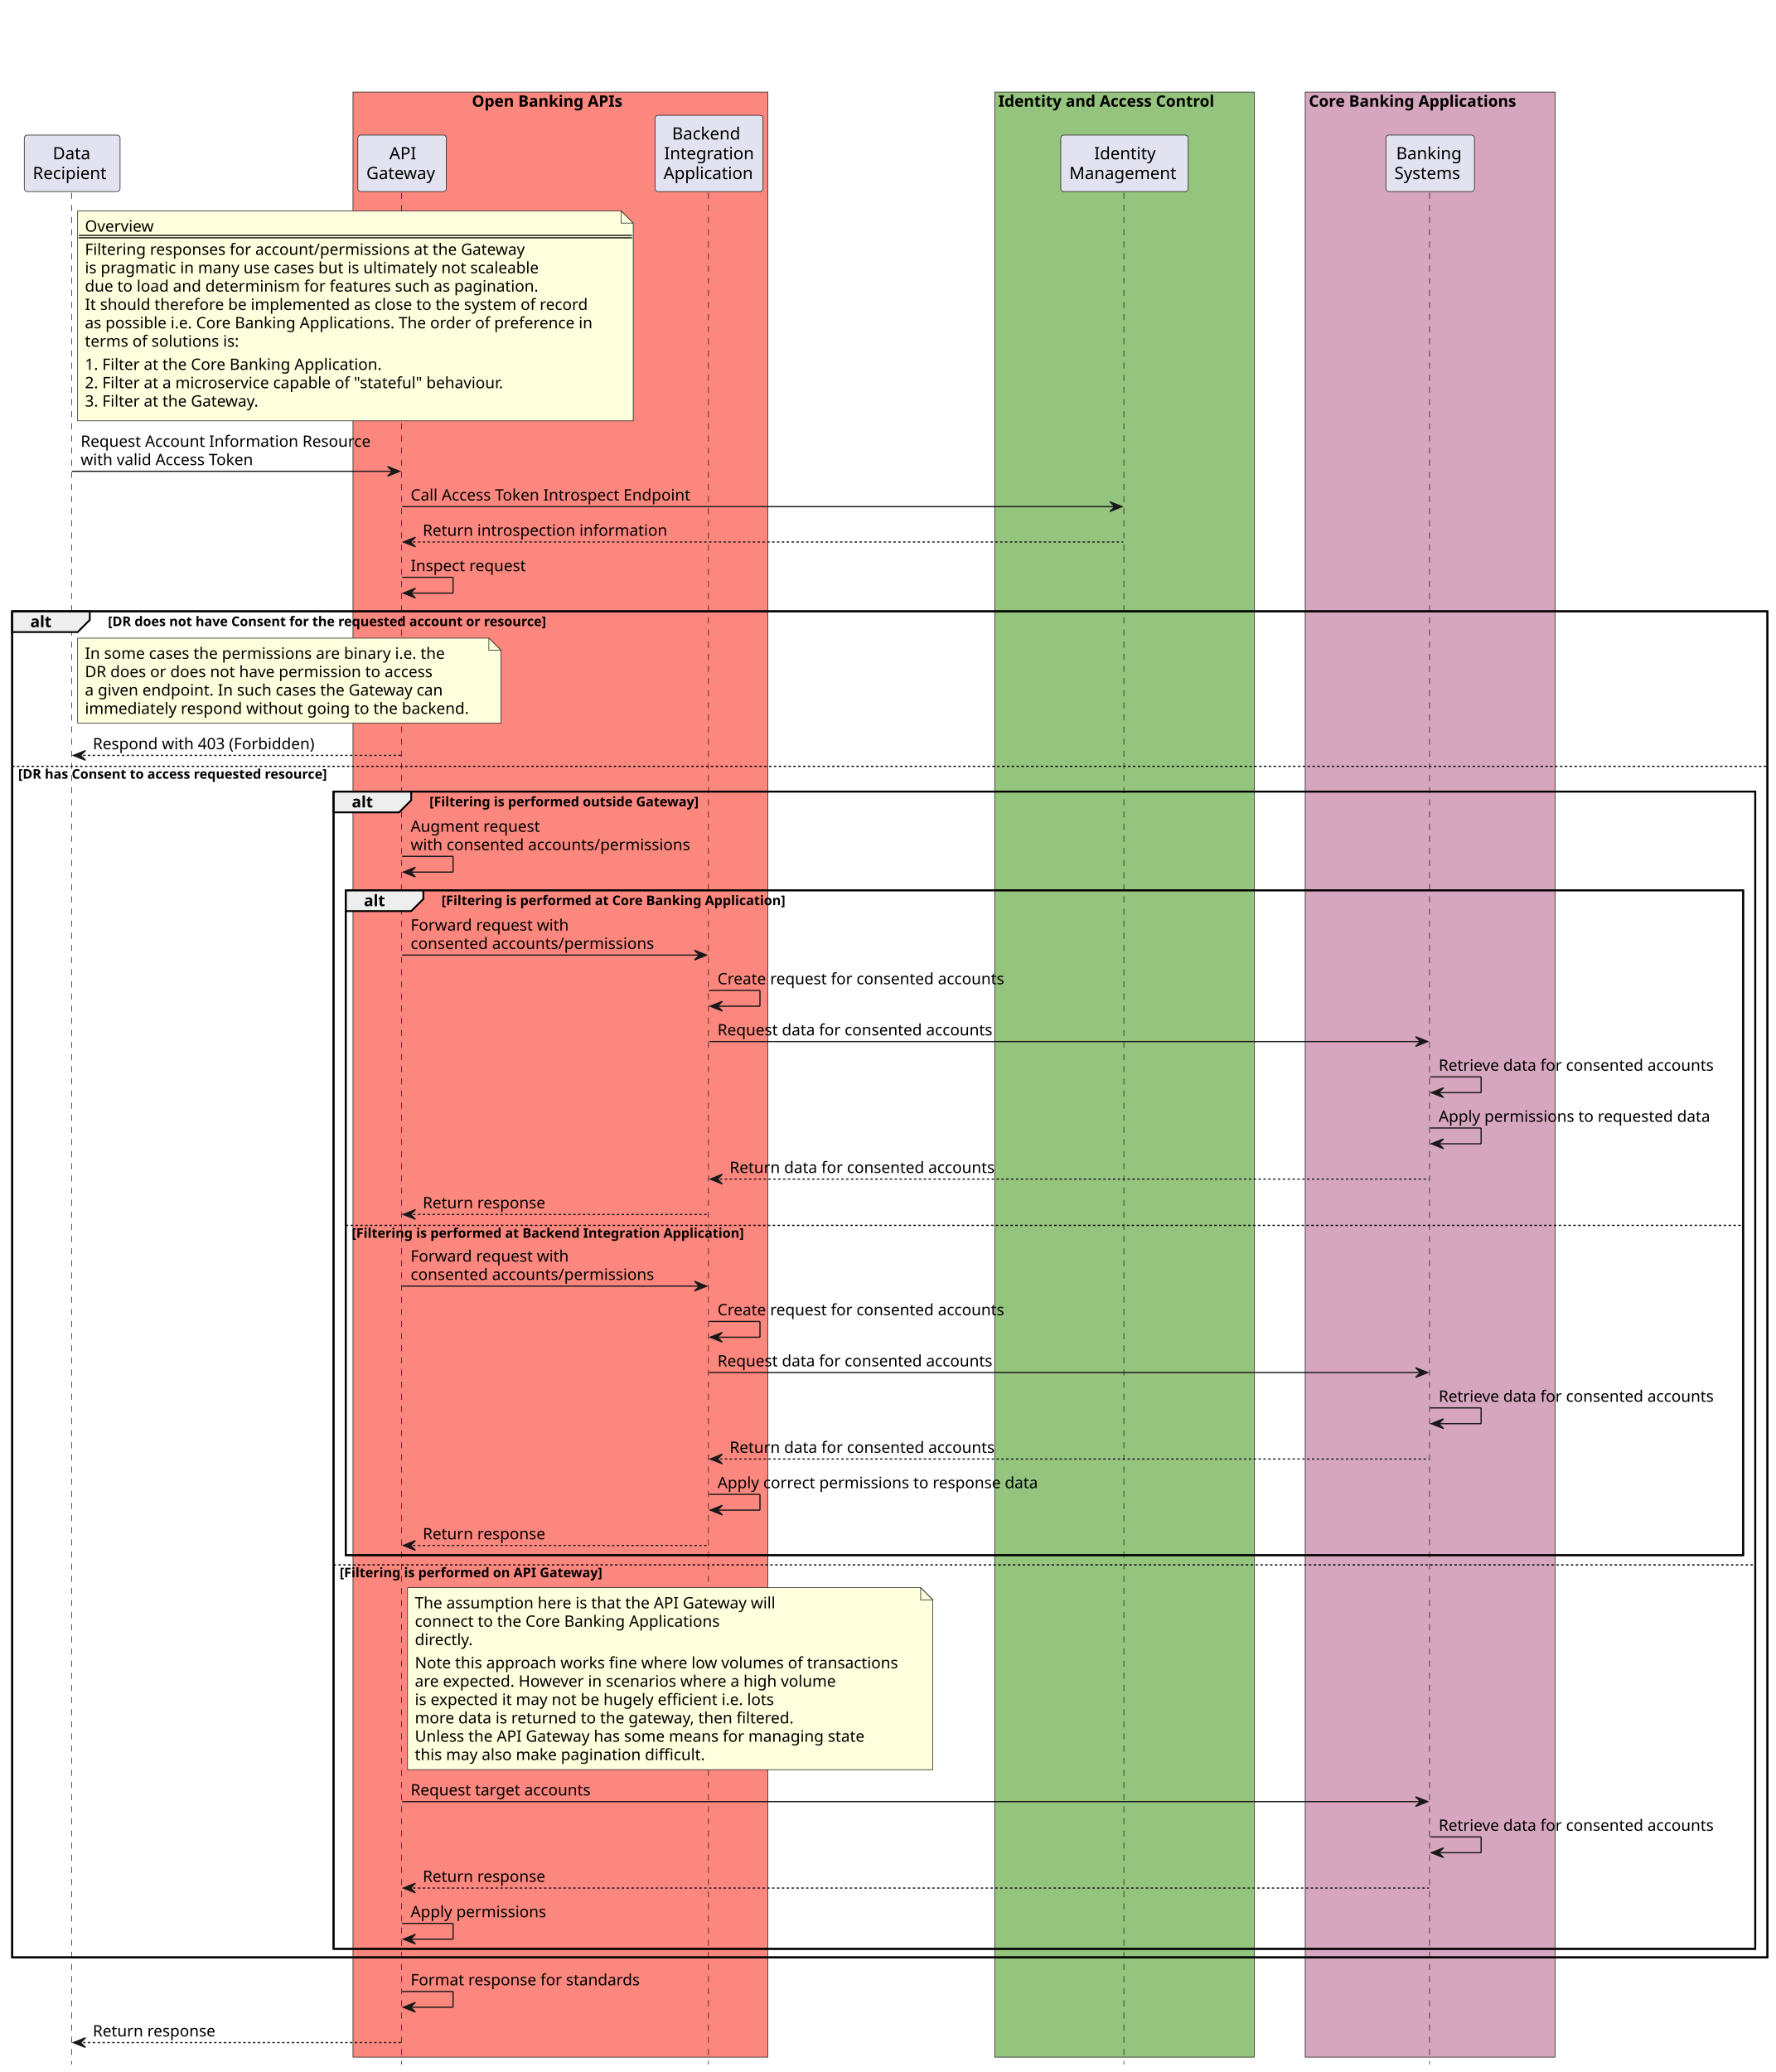
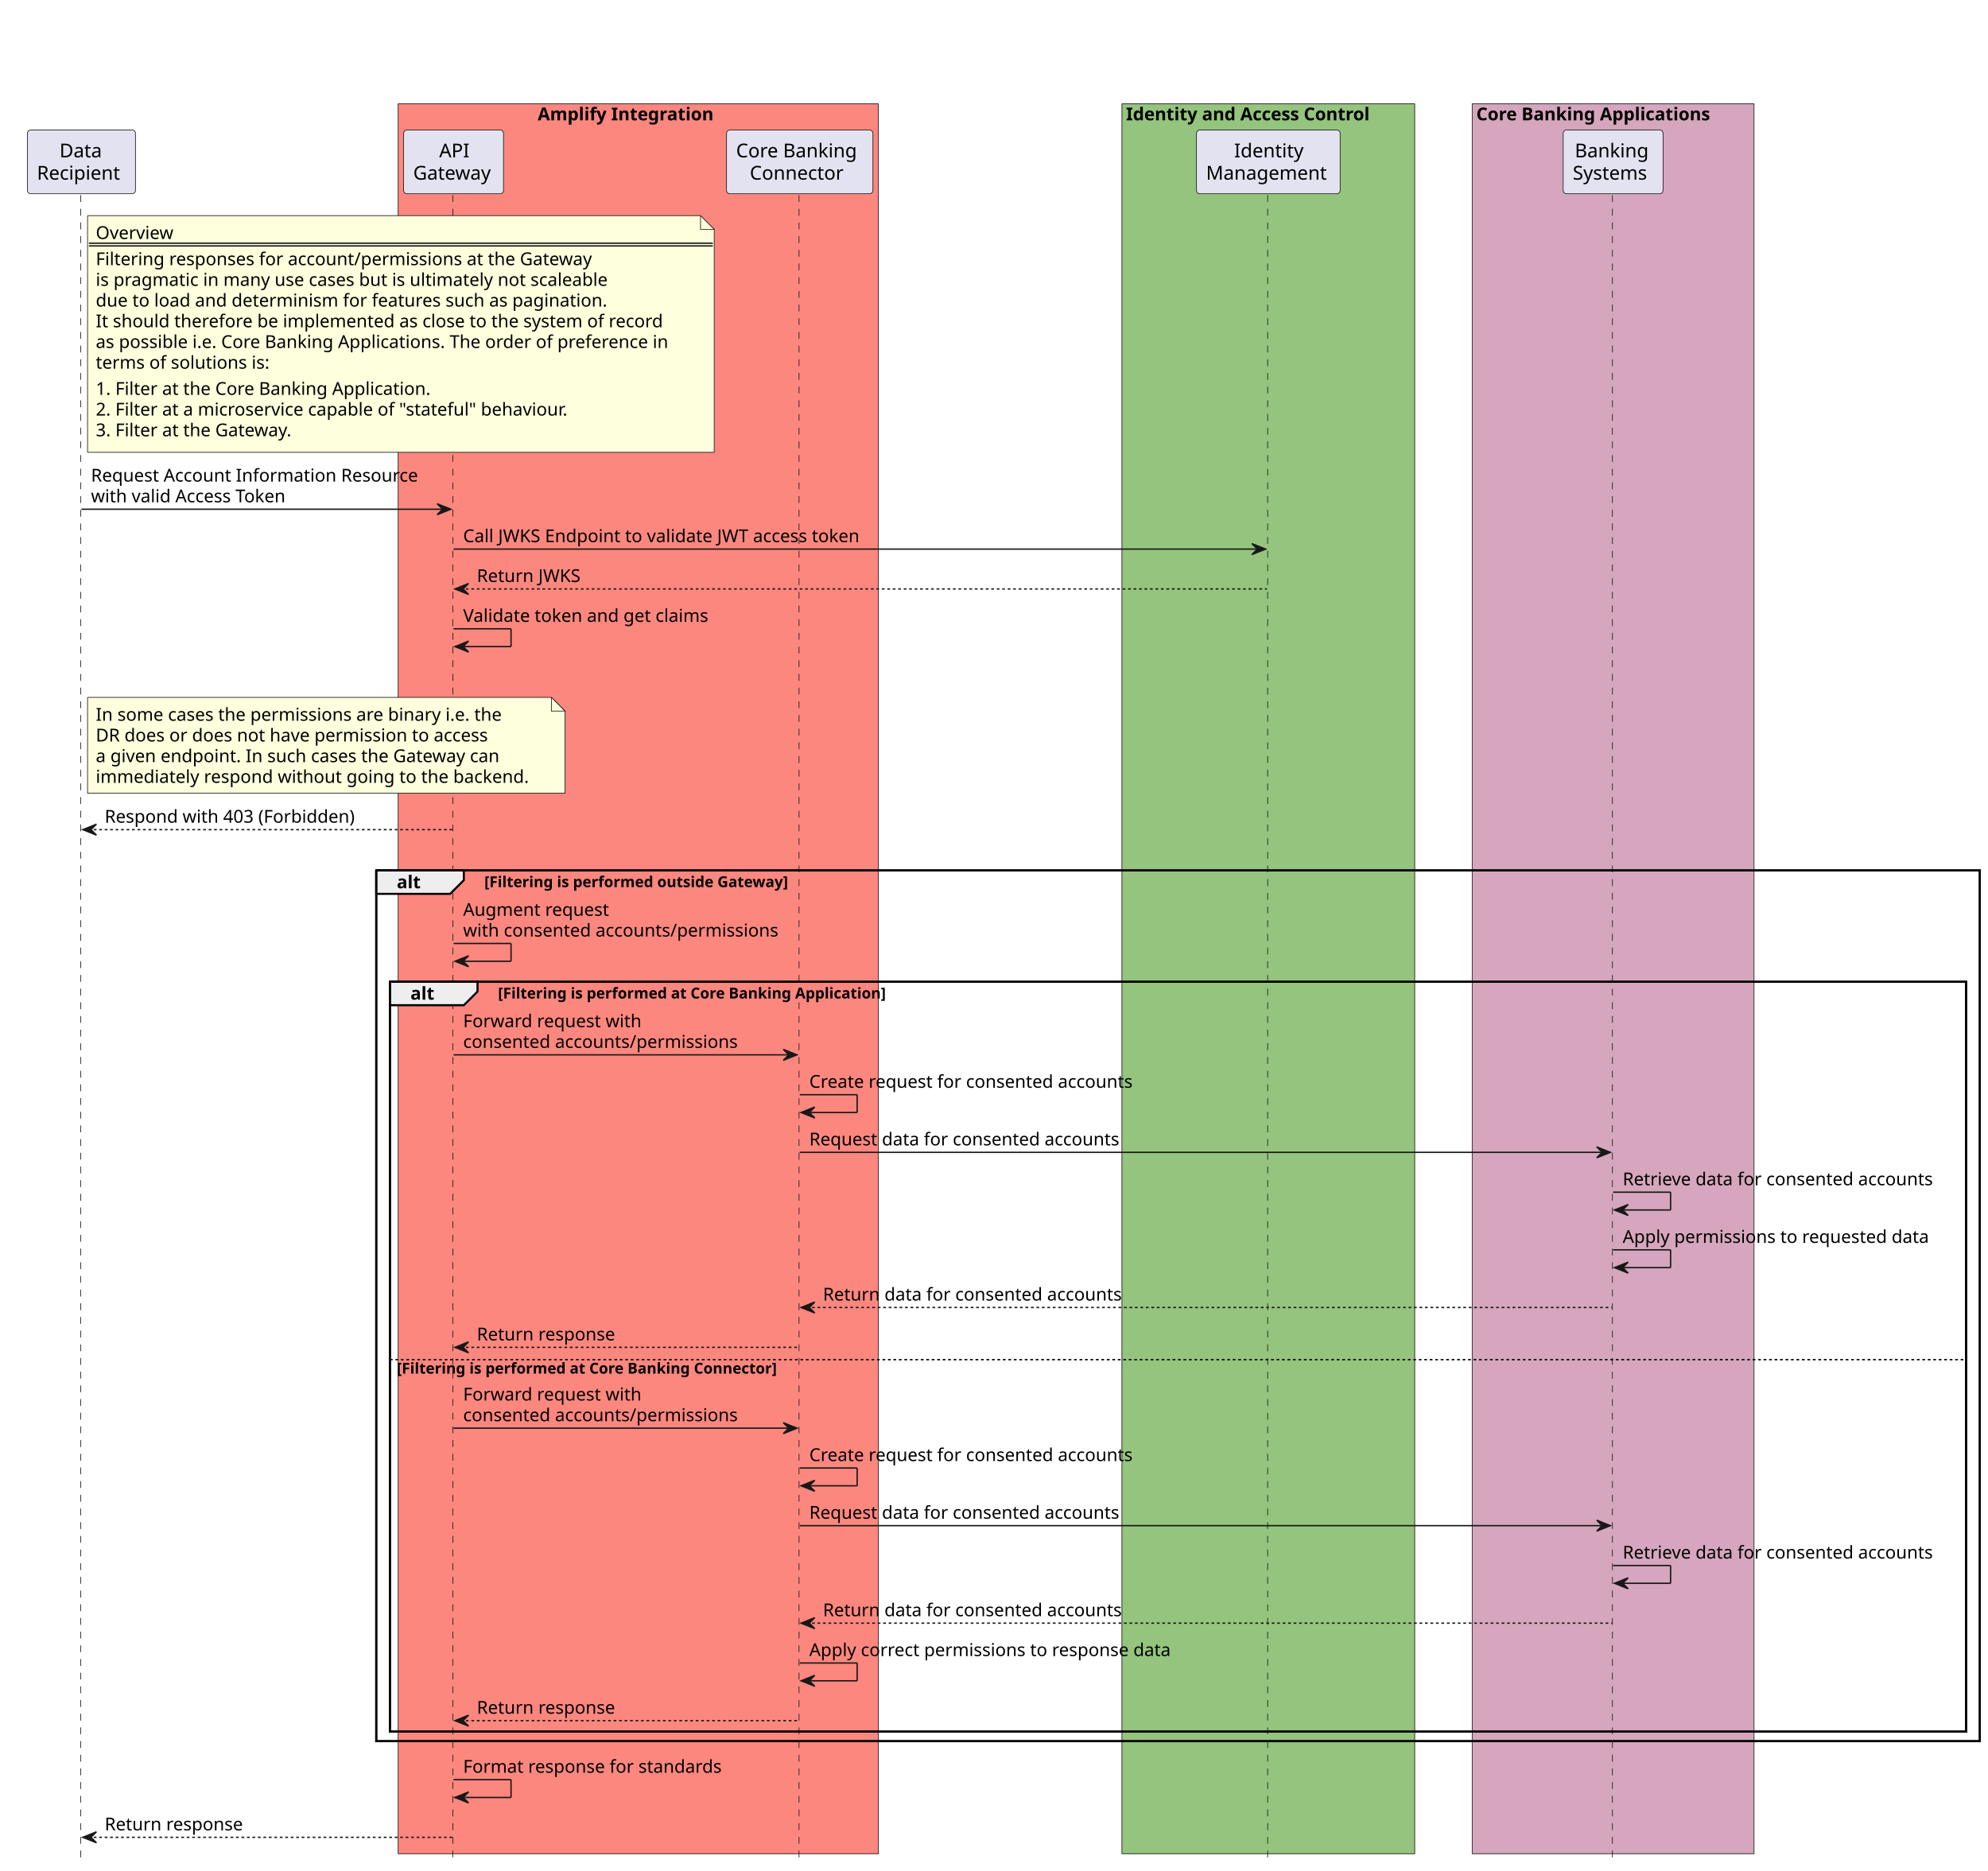
- <svg xmlns="http://www.w3.org/2000/svg" contentStyleType="text/css" height="1708px" preserveAspectRatio="none" style="width:1464px;height:1708px;background:#FFFFFF;" version="1.1" viewBox="0 0 1464 1708" width="1464px" zoomAndPan="magnify">
+ <svg xmlns="http://www.w3.org/2000/svg" contentStyleType="text/css" height="1367px" preserveAspectRatio="none" style="width:1453px;height:1367px;background:#FFFFFF;" version="1.1" viewBox="0 0 1453 1367" width="1453px" zoomAndPan="magnify">
  <defs />
  <g>
-     <rect fill="none" height="58.891" id="_title" style="stroke:none;stroke-width:1.0;" width="15" x="739.25" y="10" />
    <text fill="#000000" font-family="sans-serif" font-size="14" font-weight="bold" lengthAdjust="spacing" textLength="5" x="744.25" y="27.995"> </text>
    <text fill="#000000" font-family="sans-serif" font-size="14" font-weight="bold" lengthAdjust="spacing" textLength="5" x="744.25" y="44.292"> </text>
    <text fill="#000000" font-family="sans-serif" font-size="14" font-weight="bold" lengthAdjust="spacing" textLength="5" x="744.25" y="60.589"> </text>
-     <rect fill="#FC877E" height="1619.875" style="stroke:#181818;stroke-width:0.5;" width="342" x="291" y="75.891" />
-     <text fill="#000000" font-family="sans-serif" font-size="13" font-weight="bold" lengthAdjust="spacing" textLength="141" x="389" y="87.957">Open Banking APIs</text>
-     <rect fill="#94C47D" height="1619.875" style="stroke:#181818;stroke-width:0.5;" width="214" x="820" y="75.891" />
+     <rect fill="#FC877E" height="1279.047" style="stroke:#181818;stroke-width:0.5;" width="351" x="291" y="75.891" />
+     <text fill="#000000" font-family="sans-serif" font-size="13" font-weight="bold" lengthAdjust="spacing" textLength="142" x="393" y="87.957">Amplify Integration</text>
+     <rect fill="#94C47D" height="1279.047" style="stroke:#181818;stroke-width:0.5;" width="214" x="820" y="75.891" />
    <text fill="#000000" font-family="sans-serif" font-size="13" font-weight="bold" lengthAdjust="spacing" textLength="203" x="823" y="87.957">Identity and Access Control</text>
-     <rect fill="#D5A6BD" height="1619.875" style="stroke:#181818;stroke-width:0.5;" width="206" x="1076" y="75.891" />
+     <rect fill="#D5A6BD" height="1279.047" style="stroke:#181818;stroke-width:0.5;" width="206" x="1076" y="75.891" />
    <text fill="#000000" font-family="sans-serif" font-size="13" font-weight="bold" lengthAdjust="spacing" textLength="195" x="1079" y="87.957">Core Banking Applications</text>
-     <rect fill="none" height="1109.594" style="stroke:#000000;stroke-width:1.5;" width="1447" x="10" y="503.906" />
-     <rect fill="none" height="953.992" style="stroke:#000000;stroke-width:1.5;" width="1172" x="275" y="652.508" />
-     <rect fill="none" height="548.062" style="stroke:#000000;stroke-width:1.5;" width="1152" x="285" y="733.906" />
-     <line style="stroke:#181818;stroke-width:0.5;stroke-dasharray:5.0,5.0;" x1="59" x2="59" y1="158.914" y2="1701.766" />
-     <line style="stroke:#181818;stroke-width:0.5;stroke-dasharray:5.0,5.0;" x1="331" x2="331" y1="158.914" y2="1701.766" />
-     <line style="stroke:#181818;stroke-width:0.5;stroke-dasharray:5.0,5.0;" x1="584" x2="584" y1="158.914" y2="1701.766" />
-     <line style="stroke:#181818;stroke-width:0.5;stroke-dasharray:5.0,5.0;" x1="926.5" x2="926.5" y1="158.914" y2="1701.766" />
-     <line style="stroke:#181818;stroke-width:0.5;stroke-dasharray:5.0,5.0;" x1="1178.5" x2="1178.5" y1="158.914" y2="1701.766" />
-     <rect fill="#E2E2F0" height="46.594" rx="2.5" ry="2.5" style="stroke:#181818;stroke-width:0.5;" width="79" x="20" y="111.32" />
-     <text fill="#000000" font-family="sans-serif" font-size="14" lengthAdjust="spacing" textLength="32" x="43.5" y="131.315">Data</text>
-     <text fill="#000000" font-family="sans-serif" font-size="14" lengthAdjust="spacing" textLength="65" x="27" y="147.612">Recipient</text>
-     <rect fill="#E2E2F0" height="46.594" rx="2.5" ry="2.5" style="stroke:#181818;stroke-width:0.5;" width="73" x="295" y="111.32" />
-     <text fill="#000000" font-family="sans-serif" font-size="14" lengthAdjust="spacing" textLength="21" x="321" y="131.315">API</text>
-     <text fill="#000000" font-family="sans-serif" font-size="14" lengthAdjust="spacing" textLength="59" x="302" y="147.612">Gateway</text>
-     <rect fill="#E2E2F0" height="62.891" rx="2.5" ry="2.5" style="stroke:#181818;stroke-width:0.5;" width="89" x="540" y="95.023" />
-     <text fill="#000000" font-family="sans-serif" font-size="14" lengthAdjust="spacing" textLength="61" x="554" y="115.019">Backend</text>
-     <text fill="#000000" font-family="sans-serif" font-size="14" lengthAdjust="spacing" textLength="74" x="547.5" y="131.315">Integration</text>
-     <text fill="#000000" font-family="sans-serif" font-size="14" lengthAdjust="spacing" textLength="75" x="547" y="147.612">Application</text>
-     <rect fill="#E2E2F0" height="46.594" rx="2.5" ry="2.5" style="stroke:#181818;stroke-width:0.5;" width="105" x="874.5" y="111.32" />
-     <text fill="#000000" font-family="sans-serif" font-size="14" lengthAdjust="spacing" textLength="50" x="902" y="131.315">Identity</text>
-     <text fill="#000000" font-family="sans-serif" font-size="14" lengthAdjust="spacing" textLength="91" x="881.5" y="147.612">Management</text>
-     <rect fill="#E2E2F0" height="46.594" rx="2.5" ry="2.5" style="stroke:#181818;stroke-width:0.5;" width="73" x="1142.5" y="111.32" />
-     <text fill="#000000" font-family="sans-serif" font-size="14" lengthAdjust="spacing" textLength="56" x="1151" y="131.315">Banking</text>
-     <text fill="#000000" font-family="sans-serif" font-size="14" lengthAdjust="spacing" textLength="59" x="1149.5" y="147.612">Systems</text>
-     <path d="M64,173.914 L64,346.914 L522,346.914 L522,183.914 L512,173.914 L64,173.914 " fill="#FEFFDD" style="stroke:#181818;stroke-width:0.5;" />
-     <path d="M512,173.914 L512,183.914 L522,183.914 L512,173.914 " fill="#FEFFDD" style="stroke:#181818;stroke-width:0.5;" />
-     <text fill="#000000" font-family="sans-serif" font-size="13" lengthAdjust="spacing" textLength="57" x="70" y="190.981">Overview</text>
-     <line style="stroke:#181818;stroke-width:1.0;" x1="65" x2="521" y1="194.047" y2="194.047" />
-     <line style="stroke:#181818;stroke-width:1.0;" x1="65" x2="521" y1="196.047" y2="196.047" />
-     <text fill="#000000" font-family="sans-serif" font-size="13" lengthAdjust="spacing" textLength="378" x="70" y="210.114">Filtering responses for account/permissions at the Gateway</text>
-     <text fill="#000000" font-family="sans-serif" font-size="13" lengthAdjust="spacing" textLength="397" x="70" y="225.247">is pragmatic in many use cases but is ultimately not scaleable</text>
-     <text fill="#000000" font-family="sans-serif" font-size="13" lengthAdjust="spacing" textLength="391" x="70" y="240.379">due to load and determinism for features such as pagination.</text>
-     <text fill="#000000" font-family="sans-serif" font-size="13" lengthAdjust="spacing" textLength="436" x="70" y="255.512">It should therefore be implemented as close to the system of record</text>
-     <text fill="#000000" font-family="sans-serif" font-size="13" lengthAdjust="spacing" textLength="437" x="70" y="270.645">as possible i.e. Core Banking Applications. The order of preference in</text>
-     <text fill="#000000" font-family="sans-serif" font-size="13" lengthAdjust="spacing" textLength="133" x="70" y="285.778">terms of solutions is:</text>
-     <line style="stroke:#000000;stroke-width:0.5;" x1="70" x2="70" y1="290.844" y2="290.844" />
-     <line style="stroke:#000000;stroke-width:0.5;" x1="70" x2="70" y1="290.844" y2="290.844" />
-     <line style="stroke:#000000;stroke-width:0.5;" x1="70" x2="70" y1="290.844" y2="290.844" />
-     <text fill="#000000" font-family="sans-serif" font-size="13" lengthAdjust="spacing" textLength="256" x="70" y="304.911">1. Filter at the Core Banking Application.</text>
-     <text fill="#000000" font-family="sans-serif" font-size="13" lengthAdjust="spacing" textLength="364" x="70" y="320.043">2. Filter at a microservice capable of "stateful" behaviour.</text>
-     <text fill="#000000" font-family="sans-serif" font-size="13" lengthAdjust="spacing" textLength="152" x="70" y="335.176">3. Filter at the Gateway.</text>
-     <polygon fill="#181818" points="319.5,384.508,329.5,388.508,319.5,392.508,323.5,388.508" style="stroke:#181818;stroke-width:1.0;" />
-     <line style="stroke:#181818;stroke-width:1.0;" x1="59.5" x2="325.5" y1="388.508" y2="388.508" />
-     <text fill="#000000" font-family="sans-serif" font-size="13" lengthAdjust="spacing" textLength="248" x="66.5" y="368.309">Request Account Information Resource</text>
-     <text fill="#000000" font-family="sans-serif" font-size="13" lengthAdjust="spacing" textLength="149" x="66.5" y="383.442">with valid Access Token</text>
-     <polygon fill="#181818" points="915,413.641,925,417.641,915,421.641,919,417.641" style="stroke:#181818;stroke-width:1.0;" />
-     <line style="stroke:#181818;stroke-width:1.0;" x1="331.5" x2="921" y1="417.641" y2="417.641" />
-     <text fill="#000000" font-family="sans-serif" font-size="13" lengthAdjust="spacing" textLength="242" x="338.5" y="412.575">Call Access Token Introspect Endpoint</text>
-     <polygon fill="#181818" points="342.5,442.773,332.5,446.773,342.5,450.773,338.5,446.773" style="stroke:#181818;stroke-width:1.0;" />
-     <line style="stroke:#181818;stroke-width:1.0;stroke-dasharray:2.0,2.0;" x1="336.5" x2="926" y1="446.773" y2="446.773" />
-     <text fill="#000000" font-family="sans-serif" font-size="13" lengthAdjust="spacing" textLength="206" x="348.5" y="441.707">Return introspection information</text>
-     <line style="stroke:#181818;stroke-width:1.0;" x1="331.5" x2="373.5" y1="475.906" y2="475.906" />
-     <line style="stroke:#181818;stroke-width:1.0;" x1="373.5" x2="373.5" y1="475.906" y2="488.906" />
-     <line style="stroke:#181818;stroke-width:1.0;" x1="332.5" x2="373.5" y1="488.906" y2="488.906" />
-     <polygon fill="#181818" points="342.5,484.906,332.5,488.906,342.5,492.906,338.5,488.906" style="stroke:#181818;stroke-width:1.0;" />
-     <text fill="#000000" font-family="sans-serif" font-size="13" lengthAdjust="spacing" textLength="99" x="338.5" y="470.84">Inspect request</text>
-     <path d="M10,503.906 L74,503.906 L74,511.039 L64,521.039 L10,521.039 L10,503.906 " fill="#EEEEEE" style="stroke:#000000;stroke-width:1.5;" />
-     <rect fill="none" height="1109.594" style="stroke:#000000;stroke-width:1.5;" width="1447" x="10" y="503.906" />
-     <text fill="#000000" font-family="sans-serif" font-size="13" font-weight="bold" lengthAdjust="spacing" textLength="19" x="25" y="516.973">alt</text>
-     <text fill="#000000" font-family="sans-serif" font-size="11" font-weight="bold" lengthAdjust="spacing" textLength="427" x="89" y="516.117">[DR does not have Consent for the requested account or resource]</text>
-     <path d="M64,526.039 L64,596.039 L413,596.039 L413,536.039 L403,526.039 L64,526.039 " fill="#FEFFDD" style="stroke:#181818;stroke-width:0.5;" />
-     <path d="M403,526.039 L403,536.039 L413,536.039 L403,526.039 " fill="#FEFFDD" style="stroke:#181818;stroke-width:0.5;" />
-     <text fill="#000000" font-family="sans-serif" font-size="13" lengthAdjust="spacing" textLength="314" x="70" y="543.106">In some cases the permissions are binary i.e. the</text>
-     <text fill="#000000" font-family="sans-serif" font-size="13" lengthAdjust="spacing" textLength="304" x="70" y="558.239">DR does or does not have permission to access</text>
-     <text fill="#000000" font-family="sans-serif" font-size="13" lengthAdjust="spacing" textLength="311" x="70" y="573.372">a given endpoint. In such cases the Gateway can</text>
-     <text fill="#000000" font-family="sans-serif" font-size="13" lengthAdjust="spacing" textLength="328" x="70" y="588.504">immediately respond without going to the backend.</text>
-     <polygon fill="#181818" points="70.5,618.703,60.5,622.703,70.5,626.703,66.5,622.703" style="stroke:#181818;stroke-width:1.0;" />
-     <line style="stroke:#181818;stroke-width:1.0;stroke-dasharray:2.0,2.0;" x1="64.5" x2="330.5" y1="622.703" y2="622.703" />
-     <text fill="#000000" font-family="sans-serif" font-size="13" lengthAdjust="spacing" textLength="189" x="76.5" y="617.637">Respond with 403 (Forbidden)</text>
-     <line style="stroke:#000000;stroke-width:1.0;stroke-dasharray:2.0,2.0;" x1="10" x2="1457" y1="631.703" y2="631.703" />
-     <text fill="#000000" font-family="sans-serif" font-size="11" font-weight="bold" lengthAdjust="spacing" textLength="305" x="15" y="641.914">[DR has Consent to access requested resource]</text>
-     <path d="M275,652.508 L339,652.508 L339,659.641 L329,669.641 L275,669.641 L275,652.508 " fill="#EEEEEE" style="stroke:#000000;stroke-width:1.5;" />
-     <rect fill="none" height="953.992" style="stroke:#000000;stroke-width:1.5;" width="1172" x="275" y="652.508" />
-     <text fill="#000000" font-family="sans-serif" font-size="13" font-weight="bold" lengthAdjust="spacing" textLength="19" x="290" y="665.575">alt</text>
-     <text fill="#000000" font-family="sans-serif" font-size="11" font-weight="bold" lengthAdjust="spacing" textLength="261" x="354" y="664.718">[Filtering is performed outside Gateway]</text>
-     <line style="stroke:#181818;stroke-width:1.0;" x1="331.5" x2="373.5" y1="705.906" y2="705.906" />
-     <line style="stroke:#181818;stroke-width:1.0;" x1="373.5" x2="373.5" y1="705.906" y2="718.906" />
-     <line style="stroke:#181818;stroke-width:1.0;" x1="332.5" x2="373.5" y1="718.906" y2="718.906" />
-     <polygon fill="#181818" points="342.5,714.906,332.5,718.906,342.5,722.906,338.5,718.906" style="stroke:#181818;stroke-width:1.0;" />
-     <text fill="#000000" font-family="sans-serif" font-size="13" lengthAdjust="spacing" textLength="112" x="338.5" y="685.707">Augment request</text>
-     <text fill="#000000" font-family="sans-serif" font-size="13" lengthAdjust="spacing" textLength="239" x="338.5" y="700.84">with consented accounts/permissions</text>
-     <path d="M285,733.906 L349,733.906 L349,741.039 L339,751.039 L285,751.039 L285,733.906 " fill="#EEEEEE" style="stroke:#000000;stroke-width:1.5;" />
-     <rect fill="none" height="548.062" style="stroke:#000000;stroke-width:1.5;" width="1152" x="285" y="733.906" />
-     <text fill="#000000" font-family="sans-serif" font-size="13" font-weight="bold" lengthAdjust="spacing" textLength="19" x="300" y="746.973">alt</text>
-     <text fill="#000000" font-family="sans-serif" font-size="11" font-weight="bold" lengthAdjust="spacing" textLength="332" x="364" y="746.117">[Filtering is performed at Core Banking Application]</text>
-     <polygon fill="#181818" points="572.5,783.305,582.5,787.305,572.5,791.305,576.5,787.305" style="stroke:#181818;stroke-width:1.0;" />
-     <line style="stroke:#181818;stroke-width:1.0;" x1="331.5" x2="578.5" y1="787.305" y2="787.305" />
-     <text fill="#000000" font-family="sans-serif" font-size="13" lengthAdjust="spacing" textLength="132" x="338.5" y="767.106">Forward request with</text>
-     <text fill="#000000" font-family="sans-serif" font-size="13" lengthAdjust="spacing" textLength="210" x="338.5" y="782.239">consented accounts/permissions</text>
-     <line style="stroke:#181818;stroke-width:1.0;" x1="584.5" x2="626.5" y1="816.438" y2="816.438" />
-     <line style="stroke:#181818;stroke-width:1.0;" x1="626.5" x2="626.5" y1="816.438" y2="829.438" />
-     <line style="stroke:#181818;stroke-width:1.0;" x1="585.5" x2="626.5" y1="829.438" y2="829.438" />
-     <polygon fill="#181818" points="595.5,825.438,585.5,829.438,595.5,833.438,591.5,829.438" style="stroke:#181818;stroke-width:1.0;" />
-     <text fill="#000000" font-family="sans-serif" font-size="13" lengthAdjust="spacing" textLength="250" x="591.5" y="811.372">Create request for consented accounts</text>
-     <polygon fill="#181818" points="1167,854.57,1177,858.57,1167,862.57,1171,858.57" style="stroke:#181818;stroke-width:1.0;" />
-     <line style="stroke:#181818;stroke-width:1.0;" x1="584.5" x2="1173" y1="858.57" y2="858.57" />
-     <text fill="#000000" font-family="sans-serif" font-size="13" lengthAdjust="spacing" textLength="239" x="591.5" y="853.504">Request data for consented accounts</text>
-     <line style="stroke:#181818;stroke-width:1.0;" x1="1179" x2="1221" y1="887.703" y2="887.703" />
-     <line style="stroke:#181818;stroke-width:1.0;" x1="1221" x2="1221" y1="887.703" y2="900.703" />
-     <line style="stroke:#181818;stroke-width:1.0;" x1="1180" x2="1221" y1="900.703" y2="900.703" />
-     <polygon fill="#181818" points="1190,896.703,1180,900.703,1190,904.703,1186,900.703" style="stroke:#181818;stroke-width:1.0;" />
-     <text fill="#000000" font-family="sans-serif" font-size="13" lengthAdjust="spacing" textLength="239" x="1186" y="882.637">Retrieve data for consented accounts</text>
-     <line style="stroke:#181818;stroke-width:1.0;" x1="1179" x2="1221" y1="929.836" y2="929.836" />
-     <line style="stroke:#181818;stroke-width:1.0;" x1="1221" x2="1221" y1="929.836" y2="942.836" />
-     <line style="stroke:#181818;stroke-width:1.0;" x1="1180" x2="1221" y1="942.836" y2="942.836" />
-     <polygon fill="#181818" points="1190,938.836,1180,942.836,1190,946.836,1186,942.836" style="stroke:#181818;stroke-width:1.0;" />
-     <text fill="#000000" font-family="sans-serif" font-size="13" lengthAdjust="spacing" textLength="235" x="1186" y="924.77">Apply permissions to requested data</text>
-     <polygon fill="#181818" points="595.5,967.969,585.5,971.969,595.5,975.969,591.5,971.969" style="stroke:#181818;stroke-width:1.0;" />
-     <line style="stroke:#181818;stroke-width:1.0;stroke-dasharray:2.0,2.0;" x1="589.5" x2="1178" y1="971.969" y2="971.969" />
-     <text fill="#000000" font-family="sans-serif" font-size="13" lengthAdjust="spacing" textLength="229" x="601.5" y="966.903">Return data for consented accounts</text>
-     <polygon fill="#181818" points="342.5,997.102,332.5,1001.102,342.5,1005.102,338.5,1001.102" style="stroke:#181818;stroke-width:1.0;" />
-     <line style="stroke:#181818;stroke-width:1.0;stroke-dasharray:2.0,2.0;" x1="336.5" x2="583.5" y1="1001.102" y2="1001.102" />
-     <text fill="#000000" font-family="sans-serif" font-size="13" lengthAdjust="spacing" textLength="105" x="348.5" y="996.036">Return response</text>
-     <line style="stroke:#000000;stroke-width:1.0;stroke-dasharray:2.0,2.0;" x1="285" x2="1437" y1="1010.102" y2="1010.102" />
-     <text fill="#000000" font-family="sans-serif" font-size="11" font-weight="bold" lengthAdjust="spacing" textLength="376" x="290" y="1020.312">[Filtering is performed at Backend Integration Application]</text>
-     <polygon fill="#181818" points="572.5,1056.172,582.5,1060.172,572.5,1064.172,576.5,1060.172" style="stroke:#181818;stroke-width:1.0;" />
-     <line style="stroke:#181818;stroke-width:1.0;" x1="331.5" x2="578.5" y1="1060.172" y2="1060.172" />
-     <text fill="#000000" font-family="sans-serif" font-size="13" lengthAdjust="spacing" textLength="132" x="338.5" y="1039.973">Forward request with</text>
-     <text fill="#000000" font-family="sans-serif" font-size="13" lengthAdjust="spacing" textLength="210" x="338.5" y="1055.106">consented accounts/permissions</text>
-     <line style="stroke:#181818;stroke-width:1.0;" x1="584.5" x2="626.5" y1="1089.305" y2="1089.305" />
-     <line style="stroke:#181818;stroke-width:1.0;" x1="626.5" x2="626.5" y1="1089.305" y2="1102.305" />
-     <line style="stroke:#181818;stroke-width:1.0;" x1="585.5" x2="626.5" y1="1102.305" y2="1102.305" />
-     <polygon fill="#181818" points="595.5,1098.305,585.5,1102.305,595.5,1106.305,591.5,1102.305" style="stroke:#181818;stroke-width:1.0;" />
-     <text fill="#000000" font-family="sans-serif" font-size="13" lengthAdjust="spacing" textLength="250" x="591.5" y="1084.239">Create request for consented accounts</text>
-     <polygon fill="#181818" points="1167,1127.438,1177,1131.438,1167,1135.438,1171,1131.438" style="stroke:#181818;stroke-width:1.0;" />
-     <line style="stroke:#181818;stroke-width:1.0;" x1="584.5" x2="1173" y1="1131.438" y2="1131.438" />
-     <text fill="#000000" font-family="sans-serif" font-size="13" lengthAdjust="spacing" textLength="239" x="591.5" y="1126.372">Request data for consented accounts</text>
-     <line style="stroke:#181818;stroke-width:1.0;" x1="1179" x2="1221" y1="1160.57" y2="1160.57" />
-     <line style="stroke:#181818;stroke-width:1.0;" x1="1221" x2="1221" y1="1160.57" y2="1173.57" />
-     <line style="stroke:#181818;stroke-width:1.0;" x1="1180" x2="1221" y1="1173.57" y2="1173.57" />
-     <polygon fill="#181818" points="1190,1169.57,1180,1173.57,1190,1177.57,1186,1173.57" style="stroke:#181818;stroke-width:1.0;" />
-     <text fill="#000000" font-family="sans-serif" font-size="13" lengthAdjust="spacing" textLength="239" x="1186" y="1155.504">Retrieve data for consented accounts</text>
-     <polygon fill="#181818" points="595.5,1198.703,585.5,1202.703,595.5,1206.703,591.5,1202.703" style="stroke:#181818;stroke-width:1.0;" />
-     <line style="stroke:#181818;stroke-width:1.0;stroke-dasharray:2.0,2.0;" x1="589.5" x2="1178" y1="1202.703" y2="1202.703" />
-     <text fill="#000000" font-family="sans-serif" font-size="13" lengthAdjust="spacing" textLength="229" x="601.5" y="1197.637">Return data for consented accounts</text>
-     <line style="stroke:#181818;stroke-width:1.0;" x1="584.5" x2="626.5" y1="1231.836" y2="1231.836" />
-     <line style="stroke:#181818;stroke-width:1.0;" x1="626.5" x2="626.5" y1="1231.836" y2="1244.836" />
-     <line style="stroke:#181818;stroke-width:1.0;" x1="585.5" x2="626.5" y1="1244.836" y2="1244.836" />
-     <polygon fill="#181818" points="595.5,1240.836,585.5,1244.836,595.5,1248.836,591.5,1244.836" style="stroke:#181818;stroke-width:1.0;" />
-     <text fill="#000000" font-family="sans-serif" font-size="13" lengthAdjust="spacing" textLength="278" x="591.5" y="1226.77">Apply correct permissions to response data</text>
-     <polygon fill="#181818" points="342.5,1269.969,332.5,1273.969,342.5,1277.969,338.5,1273.969" style="stroke:#181818;stroke-width:1.0;" />
-     <line style="stroke:#181818;stroke-width:1.0;stroke-dasharray:2.0,2.0;" x1="336.5" x2="583.5" y1="1273.969" y2="1273.969" />
-     <text fill="#000000" font-family="sans-serif" font-size="13" lengthAdjust="spacing" textLength="105" x="348.5" y="1268.903">Return response</text>
-     <line style="stroke:#000000;stroke-width:1.0;stroke-dasharray:2.0,2.0;" x1="275" x2="1447" y1="1289.969" y2="1289.969" />
-     <text fill="#000000" font-family="sans-serif" font-size="11" font-weight="bold" lengthAdjust="spacing" textLength="253" x="280" y="1300.179">[Filtering is performed on API Gateway]</text>
-     <path d="M336,1308.773 L336,1458.773 L769,1458.773 L769,1318.773 L759,1308.773 L336,1308.773 " fill="#FEFFDD" style="stroke:#181818;stroke-width:0.5;" />
-     <path d="M759,1308.773 L759,1318.773 L769,1318.773 L759,1308.773 " fill="#FEFFDD" style="stroke:#181818;stroke-width:0.5;" />
-     <text fill="#000000" font-family="sans-serif" font-size="13" lengthAdjust="spacing" textLength="309" x="342" y="1325.84">The assumption here is that the API Gateway will</text>
-     <text fill="#000000" font-family="sans-serif" font-size="13" lengthAdjust="spacing" textLength="263" x="342" y="1340.973">connect to the Core Banking Applications</text>
-     <text fill="#000000" font-family="sans-serif" font-size="13" lengthAdjust="spacing" textLength="50" x="342" y="1356.106">directly.</text>
-     <line style="stroke:#000000;stroke-width:0.5;" x1="342" x2="342" y1="1361.172" y2="1361.172" />
-     <line style="stroke:#000000;stroke-width:0.5;" x1="342" x2="342" y1="1361.172" y2="1361.172" />
-     <line style="stroke:#000000;stroke-width:0.5;" x1="342" x2="342" y1="1361.172" y2="1361.172" />
-     <text fill="#000000" font-family="sans-serif" font-size="13" lengthAdjust="spacing" textLength="412" x="342" y="1375.239">Note this approach works fine where low volumes of transactions</text>
-     <text fill="#000000" font-family="sans-serif" font-size="13" lengthAdjust="spacing" textLength="363" x="342" y="1390.372">are expected. However in scenarios where a high volume</text>
-     <text fill="#000000" font-family="sans-serif" font-size="13" lengthAdjust="spacing" textLength="312" x="342" y="1405.504">is expected it may not be hugely efficient i.e. lots</text>
-     <text fill="#000000" font-family="sans-serif" font-size="13" lengthAdjust="spacing" textLength="328" x="342" y="1420.637">more data is returned to the gateway, then filtered.</text>
-     <text fill="#000000" font-family="sans-serif" font-size="13" lengthAdjust="spacing" textLength="392" x="342" y="1435.77">Unless the API Gateway has some means for managing state</text>
-     <text fill="#000000" font-family="sans-serif" font-size="13" lengthAdjust="spacing" textLength="249" x="342" y="1450.903">this may also make pagination difficult.</text>
-     <polygon fill="#181818" points="1167,1481.102,1177,1485.102,1167,1489.102,1171,1485.102" style="stroke:#181818;stroke-width:1.0;" />
-     <line style="stroke:#181818;stroke-width:1.0;" x1="331.5" x2="1173" y1="1485.102" y2="1485.102" />
-     <text fill="#000000" font-family="sans-serif" font-size="13" lengthAdjust="spacing" textLength="157" x="338.5" y="1480.036">Request target accounts</text>
-     <line style="stroke:#181818;stroke-width:1.0;" x1="1179" x2="1221" y1="1514.234" y2="1514.234" />
-     <line style="stroke:#181818;stroke-width:1.0;" x1="1221" x2="1221" y1="1514.234" y2="1527.234" />
-     <line style="stroke:#181818;stroke-width:1.0;" x1="1180" x2="1221" y1="1527.234" y2="1527.234" />
-     <polygon fill="#181818" points="1190,1523.234,1180,1527.234,1190,1531.234,1186,1527.234" style="stroke:#181818;stroke-width:1.0;" />
-     <text fill="#000000" font-family="sans-serif" font-size="13" lengthAdjust="spacing" textLength="239" x="1186" y="1509.168">Retrieve data for consented accounts</text>
-     <polygon fill="#181818" points="342.5,1552.367,332.5,1556.367,342.5,1560.367,338.5,1556.367" style="stroke:#181818;stroke-width:1.0;" />
-     <line style="stroke:#181818;stroke-width:1.0;stroke-dasharray:2.0,2.0;" x1="336.5" x2="1178" y1="1556.367" y2="1556.367" />
-     <text fill="#000000" font-family="sans-serif" font-size="13" lengthAdjust="spacing" textLength="105" x="348.5" y="1551.301">Return response</text>
-     <line style="stroke:#181818;stroke-width:1.0;" x1="331.5" x2="373.5" y1="1585.5" y2="1585.5" />
-     <line style="stroke:#181818;stroke-width:1.0;" x1="373.5" x2="373.5" y1="1585.5" y2="1598.5" />
-     <line style="stroke:#181818;stroke-width:1.0;" x1="332.5" x2="373.5" y1="1598.5" y2="1598.5" />
-     <polygon fill="#181818" points="342.5,1594.5,332.5,1598.5,342.5,1602.5,338.5,1598.5" style="stroke:#181818;stroke-width:1.0;" />
-     <text fill="#000000" font-family="sans-serif" font-size="13" lengthAdjust="spacing" textLength="116" x="338.5" y="1580.434">Apply permissions</text>
-     <line style="stroke:#181818;stroke-width:1.0;" x1="331.5" x2="373.5" y1="1641.633" y2="1641.633" />
-     <line style="stroke:#181818;stroke-width:1.0;" x1="373.5" x2="373.5" y1="1641.633" y2="1654.633" />
-     <line style="stroke:#181818;stroke-width:1.0;" x1="332.5" x2="373.5" y1="1654.633" y2="1654.633" />
-     <polygon fill="#181818" points="342.5,1650.633,332.5,1654.633,342.5,1658.633,338.5,1654.633" style="stroke:#181818;stroke-width:1.0;" />
-     <text fill="#000000" font-family="sans-serif" font-size="13" lengthAdjust="spacing" textLength="198" x="338.5" y="1636.567">Format response for standards</text>
-     <polygon fill="#181818" points="70.5,1679.766,60.5,1683.766,70.5,1687.766,66.5,1683.766" style="stroke:#181818;stroke-width:1.0;" />
-     <line style="stroke:#181818;stroke-width:1.0;stroke-dasharray:2.0,2.0;" x1="64.5" x2="330.5" y1="1683.766" y2="1683.766" />
-     <text fill="#000000" font-family="sans-serif" font-size="13" lengthAdjust="spacing" textLength="105" x="76.5" y="1678.7">Return response</text>
+     <rect fill="none" height="636.461" style="stroke:#000000;stroke-width:1.5;" width="1172" x="275" y="636.211" />
+     <rect fill="none" height="548.062" style="stroke:#000000;stroke-width:1.5;" width="1152" x="285" y="717.609" />
+     <line style="stroke:#181818;stroke-width:0.5;stroke-dasharray:5.0,5.0;" x1="59" x2="59" y1="142.617" y2="1360.938" />
+     <line style="stroke:#181818;stroke-width:0.5;stroke-dasharray:5.0,5.0;" x1="331" x2="331" y1="142.617" y2="1360.938" />
+     <line style="stroke:#181818;stroke-width:0.5;stroke-dasharray:5.0,5.0;" x1="584" x2="584" y1="142.617" y2="1360.938" />
+     <line style="stroke:#181818;stroke-width:0.5;stroke-dasharray:5.0,5.0;" x1="926.5" x2="926.5" y1="142.617" y2="1360.938" />
+     <line style="stroke:#181818;stroke-width:0.5;stroke-dasharray:5.0,5.0;" x1="1178.5" x2="1178.5" y1="142.617" y2="1360.938" />
+     <rect fill="#E2E2F0" height="46.594" rx="2.5" ry="2.5" style="stroke:#181818;stroke-width:0.5;" width="79" x="20" y="95.023" />
+     <text fill="#000000" font-family="sans-serif" font-size="14" lengthAdjust="spacing" textLength="32" x="43.5" y="115.019">Data</text>
+     <text fill="#000000" font-family="sans-serif" font-size="14" lengthAdjust="spacing" textLength="65" x="27" y="131.315">Recipient</text>
+     <rect fill="#E2E2F0" height="46.594" rx="2.5" ry="2.5" style="stroke:#181818;stroke-width:0.5;" width="73" x="295" y="95.023" />
+     <text fill="#000000" font-family="sans-serif" font-size="14" lengthAdjust="spacing" textLength="21" x="321" y="115.019">API</text>
+     <text fill="#000000" font-family="sans-serif" font-size="14" lengthAdjust="spacing" textLength="59" x="302" y="131.315">Gateway</text>
+     <rect fill="#E2E2F0" height="46.594" rx="2.5" ry="2.5" style="stroke:#181818;stroke-width:0.5;" width="107" x="531" y="95.023" />
+     <text fill="#000000" font-family="sans-serif" font-size="14" lengthAdjust="spacing" textLength="93" x="538" y="115.019">Core Banking</text>
+     <text fill="#000000" font-family="sans-serif" font-size="14" lengthAdjust="spacing" textLength="73" x="548" y="131.315">Connector</text>
+     <rect fill="#E2E2F0" height="46.594" rx="2.5" ry="2.5" style="stroke:#181818;stroke-width:0.5;" width="105" x="874.5" y="95.023" />
+     <text fill="#000000" font-family="sans-serif" font-size="14" lengthAdjust="spacing" textLength="50" x="902" y="115.019">Identity</text>
+     <text fill="#000000" font-family="sans-serif" font-size="14" lengthAdjust="spacing" textLength="91" x="881.5" y="131.315">Management</text>
+     <rect fill="#E2E2F0" height="46.594" rx="2.5" ry="2.5" style="stroke:#181818;stroke-width:0.5;" width="73" x="1142.5" y="95.023" />
+     <text fill="#000000" font-family="sans-serif" font-size="14" lengthAdjust="spacing" textLength="56" x="1151" y="115.019">Banking</text>
+     <text fill="#000000" font-family="sans-serif" font-size="14" lengthAdjust="spacing" textLength="59" x="1149.5" y="131.315">Systems</text>
+     <path d="M64,157.617 L64,330.617 L522,330.617 L522,167.617 L512,157.617 L64,157.617 " fill="#FEFFDD" style="stroke:#181818;stroke-width:0.5;" />
+     <path d="M512,157.617 L512,167.617 L522,167.617 L512,157.617 " fill="#FEFFDD" style="stroke:#181818;stroke-width:0.5;" />
+     <text fill="#000000" font-family="sans-serif" font-size="13" lengthAdjust="spacing" textLength="57" x="70" y="174.684">Overview</text>
+     <line style="stroke:#181818;stroke-width:1.0;" x1="65" x2="521" y1="177.75" y2="177.75" />
+     <line style="stroke:#181818;stroke-width:1.0;" x1="65" x2="521" y1="179.75" y2="179.75" />
+     <text fill="#000000" font-family="sans-serif" font-size="13" lengthAdjust="spacing" textLength="378" x="70" y="193.817">Filtering responses for account/permissions at the Gateway</text>
+     <text fill="#000000" font-family="sans-serif" font-size="13" lengthAdjust="spacing" textLength="397" x="70" y="208.95">is pragmatic in many use cases but is ultimately not scaleable</text>
+     <text fill="#000000" font-family="sans-serif" font-size="13" lengthAdjust="spacing" textLength="391" x="70" y="224.083">due to load and determinism for features such as pagination.</text>
+     <text fill="#000000" font-family="sans-serif" font-size="13" lengthAdjust="spacing" textLength="436" x="70" y="239.215">It should therefore be implemented as close to the system of record</text>
+     <text fill="#000000" font-family="sans-serif" font-size="13" lengthAdjust="spacing" textLength="437" x="70" y="254.348">as possible i.e. Core Banking Applications. The order of preference in</text>
+     <text fill="#000000" font-family="sans-serif" font-size="13" lengthAdjust="spacing" textLength="133" x="70" y="269.481">terms of solutions is:</text>
+     <line style="stroke:#000000;stroke-width:0.5;" x1="70" x2="70" y1="274.547" y2="274.547" />
+     <line style="stroke:#000000;stroke-width:0.5;" x1="70" x2="70" y1="274.547" y2="274.547" />
+     <line style="stroke:#000000;stroke-width:0.5;" x1="70" x2="70" y1="274.547" y2="274.547" />
+     <text fill="#000000" font-family="sans-serif" font-size="13" lengthAdjust="spacing" textLength="256" x="70" y="288.614">1. Filter at the Core Banking Application.</text>
+     <text fill="#000000" font-family="sans-serif" font-size="13" lengthAdjust="spacing" textLength="364" x="70" y="303.747">2. Filter at a microservice capable of "stateful" behaviour.</text>
+     <text fill="#000000" font-family="sans-serif" font-size="13" lengthAdjust="spacing" textLength="152" x="70" y="318.879">3. Filter at the Gateway.</text>
+     <polygon fill="#181818" points="319.5,368.211,329.5,372.211,319.5,376.211,323.5,372.211" style="stroke:#181818;stroke-width:1.0;" />
+     <line style="stroke:#181818;stroke-width:1.0;" x1="59.5" x2="325.5" y1="372.211" y2="372.211" />
+     <text fill="#000000" font-family="sans-serif" font-size="13" lengthAdjust="spacing" textLength="248" x="66.5" y="352.012">Request Account Information Resource</text>
+     <text fill="#000000" font-family="sans-serif" font-size="13" lengthAdjust="spacing" textLength="149" x="66.5" y="367.145">with valid Access Token</text>
+     <polygon fill="#181818" points="915,397.344,925,401.344,915,405.344,919,401.344" style="stroke:#181818;stroke-width:1.0;" />
+     <line style="stroke:#181818;stroke-width:1.0;" x1="331.5" x2="921" y1="401.344" y2="401.344" />
+     <text fill="#000000" font-family="sans-serif" font-size="13" lengthAdjust="spacing" textLength="302" x="338.5" y="396.278">Call JWKS Endpoint to validate JWT access token</text>
+     <polygon fill="#181818" points="342.5,426.477,332.5,430.477,342.5,434.477,338.5,430.477" style="stroke:#181818;stroke-width:1.0;" />
+     <line style="stroke:#181818;stroke-width:1.0;stroke-dasharray:2.0,2.0;" x1="336.5" x2="926" y1="430.477" y2="430.477" />
+     <text fill="#000000" font-family="sans-serif" font-size="13" lengthAdjust="spacing" textLength="77" x="348.5" y="425.411">Return JWKS</text>
+     <line style="stroke:#181818;stroke-width:1.0;" x1="331.5" x2="373.5" y1="459.609" y2="459.609" />
+     <line style="stroke:#181818;stroke-width:1.0;" x1="373.5" x2="373.5" y1="459.609" y2="472.609" />
+     <line style="stroke:#181818;stroke-width:1.0;" x1="332.5" x2="373.5" y1="472.609" y2="472.609" />
+     <polygon fill="#181818" points="342.5,468.609,332.5,472.609,342.5,476.609,338.5,472.609" style="stroke:#181818;stroke-width:1.0;" />
+     <text fill="#000000" font-family="sans-serif" font-size="13" lengthAdjust="spacing" textLength="190" x="338.5" y="454.543">Validate token and get claims</text>
+     <path d="M64,509.742 L64,579.742 L413,579.742 L413,519.742 L403,509.742 L64,509.742 " fill="#FEFFDD" style="stroke:#181818;stroke-width:0.5;" />
+     <path d="M403,509.742 L403,519.742 L413,519.742 L403,509.742 " fill="#FEFFDD" style="stroke:#181818;stroke-width:0.5;" />
+     <text fill="#000000" font-family="sans-serif" font-size="13" lengthAdjust="spacing" textLength="314" x="70" y="526.809">In some cases the permissions are binary i.e. the</text>
+     <text fill="#000000" font-family="sans-serif" font-size="13" lengthAdjust="spacing" textLength="304" x="70" y="541.942">DR does or does not have permission to access</text>
+     <text fill="#000000" font-family="sans-serif" font-size="13" lengthAdjust="spacing" textLength="311" x="70" y="557.075">a given endpoint. In such cases the Gateway can</text>
+     <text fill="#000000" font-family="sans-serif" font-size="13" lengthAdjust="spacing" textLength="328" x="70" y="572.207">immediately respond without going to the backend.</text>
+     <polygon fill="#181818" points="70.5,602.406,60.5,606.406,70.5,610.406,66.5,606.406" style="stroke:#181818;stroke-width:1.0;" />
+     <line style="stroke:#181818;stroke-width:1.0;stroke-dasharray:2.0,2.0;" x1="64.5" x2="330.5" y1="606.406" y2="606.406" />
+     <text fill="#000000" font-family="sans-serif" font-size="13" lengthAdjust="spacing" textLength="189" x="76.5" y="601.34">Respond with 403 (Forbidden)</text>
+     <path d="M275,636.211 L339,636.211 L339,643.344 L329,653.344 L275,653.344 L275,636.211 " fill="#EEEEEE" style="stroke:#000000;stroke-width:1.5;" />
+     <rect fill="none" height="636.461" style="stroke:#000000;stroke-width:1.5;" width="1172" x="275" y="636.211" />
+     <text fill="#000000" font-family="sans-serif" font-size="13" font-weight="bold" lengthAdjust="spacing" textLength="19" x="290" y="649.278">alt</text>
+     <text fill="#000000" font-family="sans-serif" font-size="11" font-weight="bold" lengthAdjust="spacing" textLength="261" x="354" y="648.421">[Filtering is performed outside Gateway]</text>
+     <line style="stroke:#181818;stroke-width:1.0;" x1="331.5" x2="373.5" y1="689.609" y2="689.609" />
+     <line style="stroke:#181818;stroke-width:1.0;" x1="373.5" x2="373.5" y1="689.609" y2="702.609" />
+     <line style="stroke:#181818;stroke-width:1.0;" x1="332.5" x2="373.5" y1="702.609" y2="702.609" />
+     <polygon fill="#181818" points="342.5,698.609,332.5,702.609,342.5,706.609,338.5,702.609" style="stroke:#181818;stroke-width:1.0;" />
+     <text fill="#000000" font-family="sans-serif" font-size="13" lengthAdjust="spacing" textLength="112" x="338.5" y="669.411">Augment request</text>
+     <text fill="#000000" font-family="sans-serif" font-size="13" lengthAdjust="spacing" textLength="239" x="338.5" y="684.543">with consented accounts/permissions</text>
+     <path d="M285,717.609 L349,717.609 L349,724.742 L339,734.742 L285,734.742 L285,717.609 " fill="#EEEEEE" style="stroke:#000000;stroke-width:1.5;" />
+     <rect fill="none" height="548.062" style="stroke:#000000;stroke-width:1.5;" width="1152" x="285" y="717.609" />
+     <text fill="#000000" font-family="sans-serif" font-size="13" font-weight="bold" lengthAdjust="spacing" textLength="19" x="300" y="730.676">alt</text>
+     <text fill="#000000" font-family="sans-serif" font-size="11" font-weight="bold" lengthAdjust="spacing" textLength="332" x="364" y="729.82">[Filtering is performed at Core Banking Application]</text>
+     <polygon fill="#181818" points="572.5,767.008,582.5,771.008,572.5,775.008,576.5,771.008" style="stroke:#181818;stroke-width:1.0;" />
+     <line style="stroke:#181818;stroke-width:1.0;" x1="331.5" x2="578.5" y1="771.008" y2="771.008" />
+     <text fill="#000000" font-family="sans-serif" font-size="13" lengthAdjust="spacing" textLength="132" x="338.5" y="750.809">Forward request with</text>
+     <text fill="#000000" font-family="sans-serif" font-size="13" lengthAdjust="spacing" textLength="210" x="338.5" y="765.942">consented accounts/permissions</text>
+     <line style="stroke:#181818;stroke-width:1.0;" x1="584.5" x2="626.5" y1="800.141" y2="800.141" />
+     <line style="stroke:#181818;stroke-width:1.0;" x1="626.5" x2="626.5" y1="800.141" y2="813.141" />
+     <line style="stroke:#181818;stroke-width:1.0;" x1="585.5" x2="626.5" y1="813.141" y2="813.141" />
+     <polygon fill="#181818" points="595.5,809.141,585.5,813.141,595.5,817.141,591.5,813.141" style="stroke:#181818;stroke-width:1.0;" />
+     <text fill="#000000" font-family="sans-serif" font-size="13" lengthAdjust="spacing" textLength="250" x="591.5" y="795.075">Create request for consented accounts</text>
+     <polygon fill="#181818" points="1167,838.273,1177,842.273,1167,846.273,1171,842.273" style="stroke:#181818;stroke-width:1.0;" />
+     <line style="stroke:#181818;stroke-width:1.0;" x1="584.5" x2="1173" y1="842.273" y2="842.273" />
+     <text fill="#000000" font-family="sans-serif" font-size="13" lengthAdjust="spacing" textLength="239" x="591.5" y="837.207">Request data for consented accounts</text>
+     <line style="stroke:#181818;stroke-width:1.0;" x1="1179" x2="1221" y1="871.406" y2="871.406" />
+     <line style="stroke:#181818;stroke-width:1.0;" x1="1221" x2="1221" y1="871.406" y2="884.406" />
+     <line style="stroke:#181818;stroke-width:1.0;" x1="1180" x2="1221" y1="884.406" y2="884.406" />
+     <polygon fill="#181818" points="1190,880.406,1180,884.406,1190,888.406,1186,884.406" style="stroke:#181818;stroke-width:1.0;" />
+     <text fill="#000000" font-family="sans-serif" font-size="13" lengthAdjust="spacing" textLength="239" x="1186" y="866.34">Retrieve data for consented accounts</text>
+     <line style="stroke:#181818;stroke-width:1.0;" x1="1179" x2="1221" y1="913.539" y2="913.539" />
+     <line style="stroke:#181818;stroke-width:1.0;" x1="1221" x2="1221" y1="913.539" y2="926.539" />
+     <line style="stroke:#181818;stroke-width:1.0;" x1="1180" x2="1221" y1="926.539" y2="926.539" />
+     <polygon fill="#181818" points="1190,922.539,1180,926.539,1190,930.539,1186,926.539" style="stroke:#181818;stroke-width:1.0;" />
+     <text fill="#000000" font-family="sans-serif" font-size="13" lengthAdjust="spacing" textLength="235" x="1186" y="908.473">Apply permissions to requested data</text>
+     <polygon fill="#181818" points="595.5,951.672,585.5,955.672,595.5,959.672,591.5,955.672" style="stroke:#181818;stroke-width:1.0;" />
+     <line style="stroke:#181818;stroke-width:1.0;stroke-dasharray:2.0,2.0;" x1="589.5" x2="1178" y1="955.672" y2="955.672" />
+     <text fill="#000000" font-family="sans-serif" font-size="13" lengthAdjust="spacing" textLength="229" x="601.5" y="950.606">Return data for consented accounts</text>
+     <polygon fill="#181818" points="342.5,980.805,332.5,984.805,342.5,988.805,338.5,984.805" style="stroke:#181818;stroke-width:1.0;" />
+     <line style="stroke:#181818;stroke-width:1.0;stroke-dasharray:2.0,2.0;" x1="336.5" x2="583.5" y1="984.805" y2="984.805" />
+     <text fill="#000000" font-family="sans-serif" font-size="13" lengthAdjust="spacing" textLength="105" x="348.5" y="979.739">Return response</text>
+     <line style="stroke:#000000;stroke-width:1.0;stroke-dasharray:2.0,2.0;" x1="285" x2="1437" y1="993.805" y2="993.805" />
+     <text fill="#000000" font-family="sans-serif" font-size="11" font-weight="bold" lengthAdjust="spacing" textLength="326" x="290" y="1004.015">[Filtering is performed at Core Banking Connector]</text>
+     <polygon fill="#181818" points="572.5,1039.875,582.5,1043.875,572.5,1047.875,576.5,1043.875" style="stroke:#181818;stroke-width:1.0;" />
+     <line style="stroke:#181818;stroke-width:1.0;" x1="331.5" x2="578.5" y1="1043.875" y2="1043.875" />
+     <text fill="#000000" font-family="sans-serif" font-size="13" lengthAdjust="spacing" textLength="132" x="338.5" y="1023.676">Forward request with</text>
+     <text fill="#000000" font-family="sans-serif" font-size="13" lengthAdjust="spacing" textLength="210" x="338.5" y="1038.809">consented accounts/permissions</text>
+     <line style="stroke:#181818;stroke-width:1.0;" x1="584.5" x2="626.5" y1="1073.008" y2="1073.008" />
+     <line style="stroke:#181818;stroke-width:1.0;" x1="626.5" x2="626.5" y1="1073.008" y2="1086.008" />
+     <line style="stroke:#181818;stroke-width:1.0;" x1="585.5" x2="626.5" y1="1086.008" y2="1086.008" />
+     <polygon fill="#181818" points="595.5,1082.008,585.5,1086.008,595.5,1090.008,591.5,1086.008" style="stroke:#181818;stroke-width:1.0;" />
+     <text fill="#000000" font-family="sans-serif" font-size="13" lengthAdjust="spacing" textLength="250" x="591.5" y="1067.942">Create request for consented accounts</text>
+     <polygon fill="#181818" points="1167,1111.141,1177,1115.141,1167,1119.141,1171,1115.141" style="stroke:#181818;stroke-width:1.0;" />
+     <line style="stroke:#181818;stroke-width:1.0;" x1="584.5" x2="1173" y1="1115.141" y2="1115.141" />
+     <text fill="#000000" font-family="sans-serif" font-size="13" lengthAdjust="spacing" textLength="239" x="591.5" y="1110.075">Request data for consented accounts</text>
+     <line style="stroke:#181818;stroke-width:1.0;" x1="1179" x2="1221" y1="1144.273" y2="1144.273" />
+     <line style="stroke:#181818;stroke-width:1.0;" x1="1221" x2="1221" y1="1144.273" y2="1157.273" />
+     <line style="stroke:#181818;stroke-width:1.0;" x1="1180" x2="1221" y1="1157.273" y2="1157.273" />
+     <polygon fill="#181818" points="1190,1153.273,1180,1157.273,1190,1161.273,1186,1157.273" style="stroke:#181818;stroke-width:1.0;" />
+     <text fill="#000000" font-family="sans-serif" font-size="13" lengthAdjust="spacing" textLength="239" x="1186" y="1139.207">Retrieve data for consented accounts</text>
+     <polygon fill="#181818" points="595.5,1182.406,585.5,1186.406,595.5,1190.406,591.5,1186.406" style="stroke:#181818;stroke-width:1.0;" />
+     <line style="stroke:#181818;stroke-width:1.0;stroke-dasharray:2.0,2.0;" x1="589.5" x2="1178" y1="1186.406" y2="1186.406" />
+     <text fill="#000000" font-family="sans-serif" font-size="13" lengthAdjust="spacing" textLength="229" x="601.5" y="1181.34">Return data for consented accounts</text>
+     <line style="stroke:#181818;stroke-width:1.0;" x1="584.5" x2="626.5" y1="1215.539" y2="1215.539" />
+     <line style="stroke:#181818;stroke-width:1.0;" x1="626.5" x2="626.5" y1="1215.539" y2="1228.539" />
+     <line style="stroke:#181818;stroke-width:1.0;" x1="585.5" x2="626.5" y1="1228.539" y2="1228.539" />
+     <polygon fill="#181818" points="595.5,1224.539,585.5,1228.539,595.5,1232.539,591.5,1228.539" style="stroke:#181818;stroke-width:1.0;" />
+     <text fill="#000000" font-family="sans-serif" font-size="13" lengthAdjust="spacing" textLength="278" x="591.5" y="1210.473">Apply correct permissions to response data</text>
+     <polygon fill="#181818" points="342.5,1253.672,332.5,1257.672,342.5,1261.672,338.5,1257.672" style="stroke:#181818;stroke-width:1.0;" />
+     <line style="stroke:#181818;stroke-width:1.0;stroke-dasharray:2.0,2.0;" x1="336.5" x2="583.5" y1="1257.672" y2="1257.672" />
+     <text fill="#000000" font-family="sans-serif" font-size="13" lengthAdjust="spacing" textLength="105" x="348.5" y="1252.606">Return response</text>
+     <line style="stroke:#181818;stroke-width:1.0;" x1="331.5" x2="373.5" y1="1300.805" y2="1300.805" />
+     <line style="stroke:#181818;stroke-width:1.0;" x1="373.5" x2="373.5" y1="1300.805" y2="1313.805" />
+     <line style="stroke:#181818;stroke-width:1.0;" x1="332.5" x2="373.5" y1="1313.805" y2="1313.805" />
+     <polygon fill="#181818" points="342.5,1309.805,332.5,1313.805,342.5,1317.805,338.5,1313.805" style="stroke:#181818;stroke-width:1.0;" />
+     <text fill="#000000" font-family="sans-serif" font-size="13" lengthAdjust="spacing" textLength="198" x="338.5" y="1295.739">Format response for standards</text>
+     <polygon fill="#181818" points="70.5,1338.938,60.5,1342.938,70.5,1346.938,66.5,1342.938" style="stroke:#181818;stroke-width:1.0;" />
+     <line style="stroke:#181818;stroke-width:1.0;stroke-dasharray:2.0,2.0;" x1="64.5" x2="330.5" y1="1342.938" y2="1342.938" />
+     <text fill="#000000" font-family="sans-serif" font-size="13" lengthAdjust="spacing" textLength="105" x="76.5" y="1337.872">Return response</text>
  </g>
</svg>
